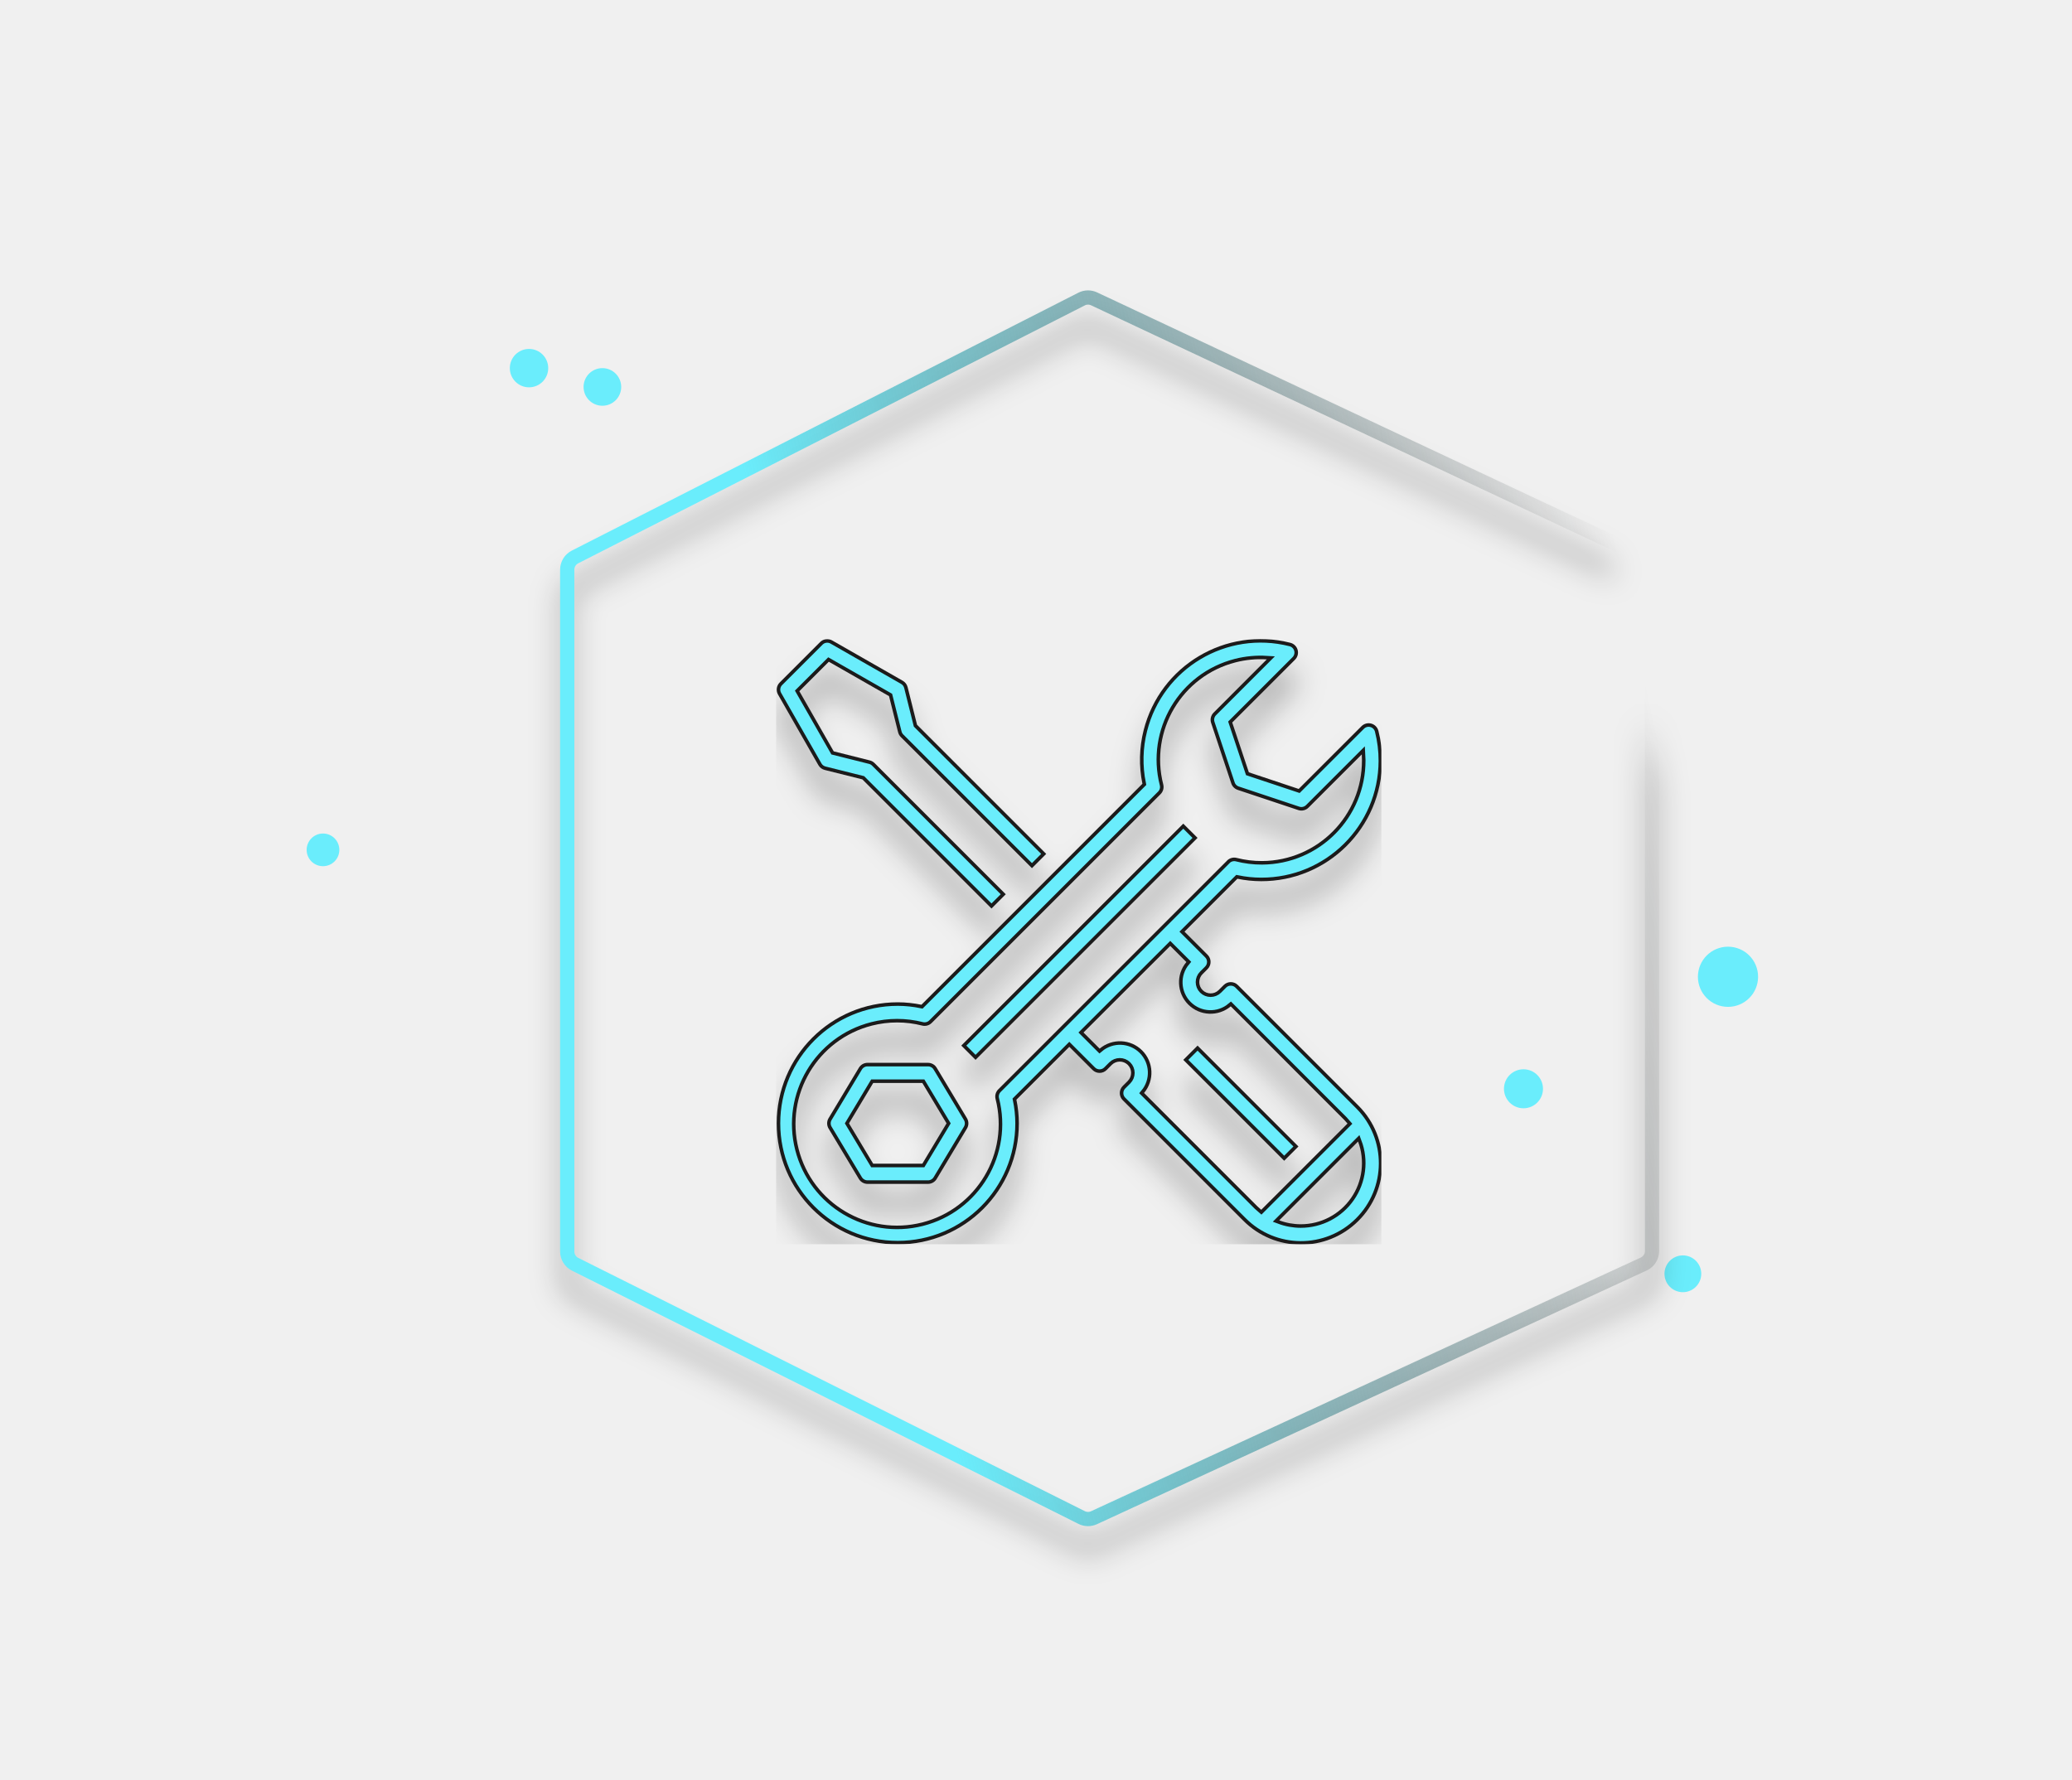
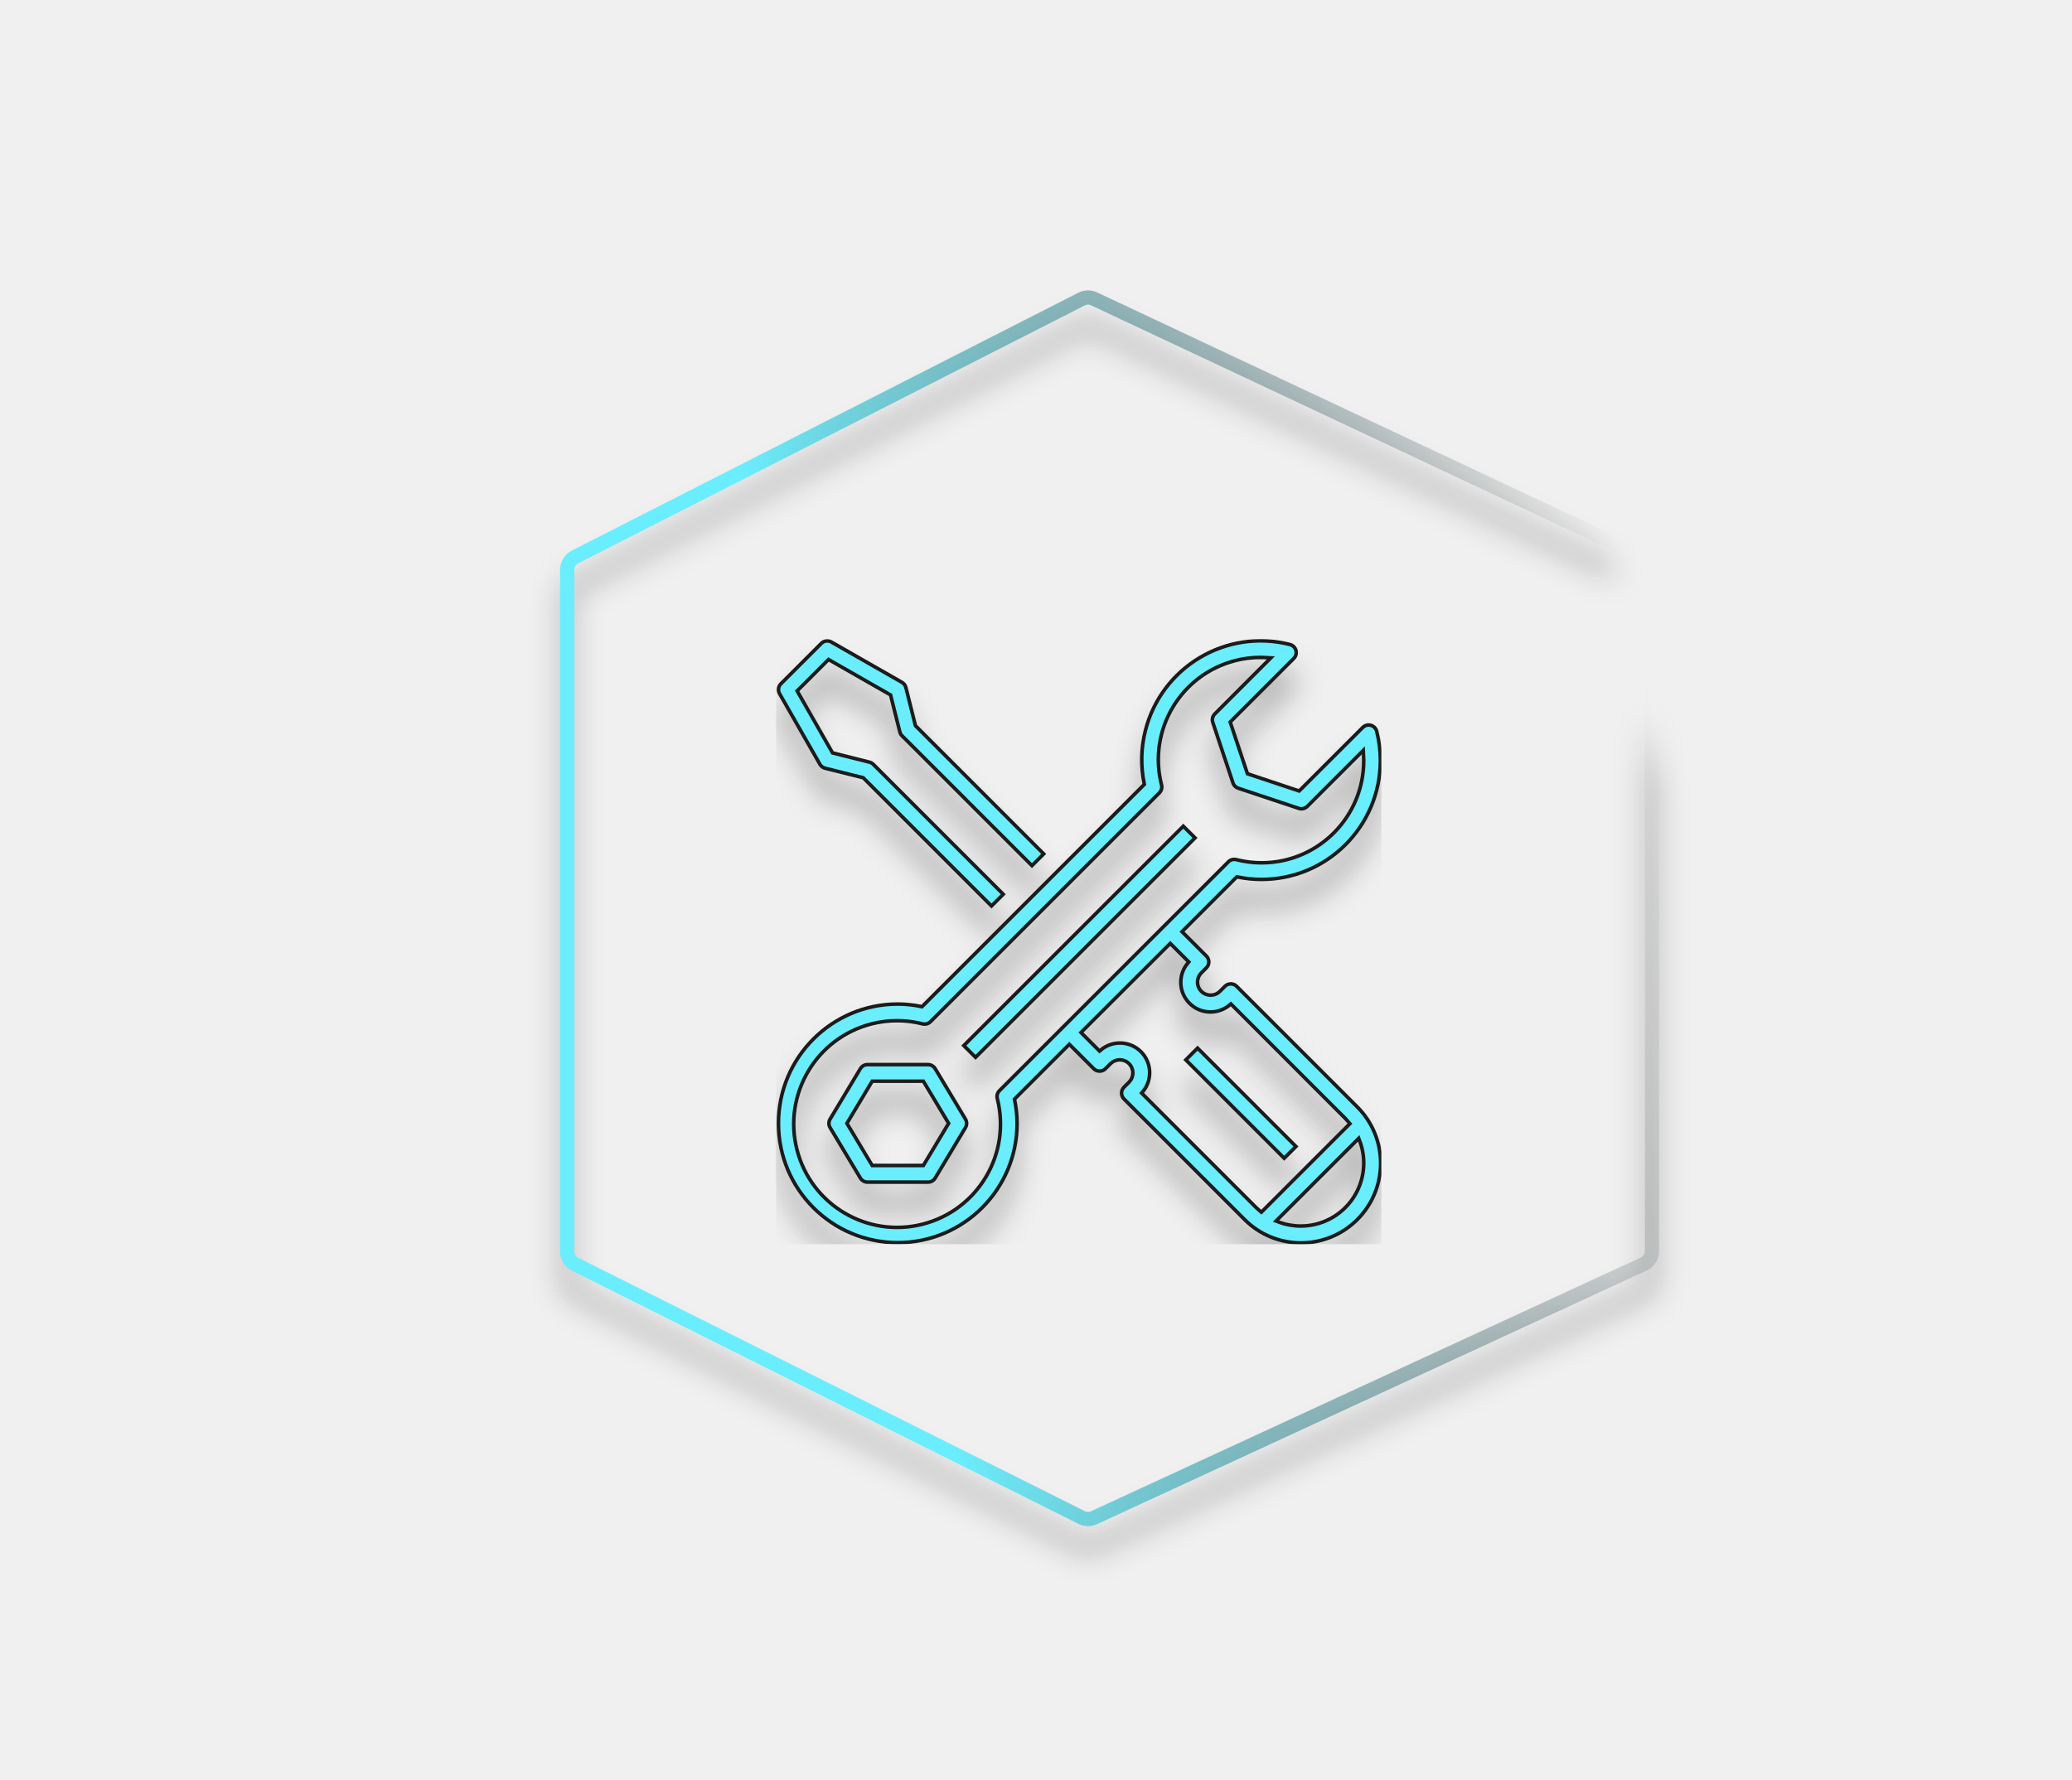
<svg xmlns="http://www.w3.org/2000/svg" width="213" height="183" viewBox="0 -40 214 250" fill="none">
-   <g>
-     <animateTransform attributeName="transform" type="rotate" values="0 106.5 91.5; 360 106.5 91.5" calcMode="linear" begin="0s" dur="15s" repeatCount="indefinite" />
-     <circle cx="35.803" cy="11.706" r="2.696" fill="#6AEDFC" />
-     <circle cx="46.105" cy="14.348" r="2.642" fill="#6AEDFC" />
-     <circle cx="6.868" cy="79.368" r="2.295" fill="#6AEDFC" />
-     <circle cx="204.182" cy="97.195" r="4.226" fill="#6AEDFC" />
-     <circle cx="175.459" cy="112.926" r="2.74" fill="#6AEDFC" />
-     <circle cx="197.843" cy="138.912" r="2.583" fill="#6AEDFC" />
-   </g>
  <g filter="url(#filter0_d)">
    <mask id="a" fill="#fff">
      <path d="M40.168 40.01a3 3 0 011.639-2.673l71.139-36.223a3 3 0 012.637-.042l77.207 36.29a2.999 2.999 0 011.724 2.715v95.643c0 1.17-.68 2.233-1.742 2.724l-77.208 35.638a3.004 3.004 0 01-2.6-.04l-71.138-35.573a3.001 3.001 0 01-1.658-2.684V40.011z" />
    </mask>
    <path d="M40.168 40.01a3 3 0 011.639-2.673l71.139-36.223a3 3 0 012.637-.042l77.207 36.29a2.999 2.999 0 011.724 2.715v95.643c0 1.17-.68 2.233-1.742 2.724l-77.208 35.638a3.004 3.004 0 01-2.6-.04l-71.138-35.573a3.001 3.001 0 01-1.658-2.684V40.011z" stroke="url(#paint0_linear)" stroke-width="4" mask="url(#a)" />
  </g>
  <g clip-path="url(#clip0)" filter="url(#filter1_d)">
    <mask id="b" fill="#fff">
      <path d="M70.769 57.555l5.669 9.92c.191.335.511.578.885.671l5.289 1.323 18.139 18.139 2.004-2.004-18.423-18.422a1.414 1.414 0 00-.657-.374l-5.082-1.275-4.826-8.45 4.138-4.138 8.454 4.83 1.275 5.083c.062.25.192.477.373.658L106.43 81.94l2.004-2.004-18.14-18.139-1.322-5.286a1.42 1.42 0 00-.671-.887l-9.92-5.668a1.417 1.417 0 00-1.701.228l-5.669 5.669a1.417 1.417 0 00-.242 1.703z" />
    </mask>
    <path d="M70.769 57.555l5.669 9.92c.191.335.511.578.885.671l5.289 1.323 18.139 18.139 2.004-2.004-18.423-18.422a1.414 1.414 0 00-.657-.374l-5.082-1.275-4.826-8.45 4.138-4.138 8.454 4.83 1.275 5.083c.062.25.192.477.373.658L106.43 81.94l2.004-2.004-18.14-18.139-1.322-5.286a1.42 1.42 0 00-.671-.887l-9.92-5.668a1.417 1.417 0 00-1.701.228l-5.669 5.669a1.417 1.417 0 00-.242 1.703z" fill="#6AEDFC" stroke="#1B1B1B" mask="url(#b)" />
    <mask id="c" fill="#fff">
      <path d="M129.687 77.687L98.51 108.865l-2.004-2.005 31.177-31.176 2.004 2.003z" />
    </mask>
    <path d="M129.687 77.687L98.51 108.865l-2.004-2.005 31.177-31.176 2.004 2.003z" fill="#6AEDFC" stroke="#1B1B1B" mask="url(#c)" />
    <mask id="d" fill="#fff">
      <path d="M93.053 109.968a1.417 1.417 0 00-1.214-.688h-8.503c-.497 0-.958.261-1.214.688l-4.252 7.085c-.27.449-.27 1.01 0 1.46l4.252 7.085c.256.426.717.688 1.214.688h8.503a1.42 1.42 0 001.215-.688l4.25-7.085c.27-.45.27-1.011 0-1.46l-4.25-7.085zm-2.016 13.483h-6.899l-3.4-5.668 3.4-5.669h6.899l3.401 5.669-3.401 5.668z" />
    </mask>
    <path d="M93.053 109.968a1.417 1.417 0 00-1.214-.688h-8.503c-.497 0-.958.261-1.214.688l-4.252 7.085c-.27.449-.27 1.01 0 1.46l4.252 7.085c.256.426.717.688 1.214.688h8.503a1.42 1.42 0 001.215-.688l4.25-7.085c.27-.45.27-1.011 0-1.46l-4.25-7.085zm-2.016 13.483h-6.899l-3.4-5.668 3.4-5.669h6.899l3.401 5.669-3.401 5.668z" fill="#6AEDFC" stroke="#1B1B1B" mask="url(#d)" />
    <mask id="e" fill="#fff">
      <path d="M138.605 83.772c9.36.031 16.973-7.531 17.005-16.89a17 17 0 00-.521-4.225 1.417 1.417 0 00-2.376-.66l-8.822 8.815-6.999-2.333-2.334-6.997 8.822-8.823a1.417 1.417 0 00-.665-2.378c-9.077-2.299-18.298 3.196-20.596 12.272a16.86 16.86 0 00-.175 7.534l-31.035 31.035a16.684 16.684 0 00-3.32-.345c-9.393 0-17.006 7.614-17.006 17.006s7.613 17.005 17.005 17.005 17.006-7.613 17.006-17.005a16.692 16.692 0 00-.345-3.321l7.43-7.43 3.25 3.25c.554.553 1.45.553 2.004 0l.708-.709a1.596 1.596 0 012.248 0c.621.619.622 1.624.003 2.245l-.003.003-.709.708a1.418 1.418 0 000 2.004l16.905 16.905c4.447 4.487 11.688 4.52 16.176.073 4.486-4.446 4.519-11.688.072-16.175l-.072-.073-16.905-16.905a1.417 1.417 0 00-2.004 0l-.708.709a1.595 1.595 0 01-2.248 0 1.587 1.587 0 01-.003-2.245l.003-.003.708-.709a1.416 1.416 0 000-2.003l-3.249-3.25 7.43-7.43c1.092.226 2.205.341 3.32.345zm5.568 48.183a8.618 8.618 0 01-3.014-.55l11.068-11.069a8.594 8.594 0 01-8.054 11.619zm-16.054-36.832a4.422 4.422 0 006.234 6.227l15.904 15.917c.172.173.334.356.49.541l-12.116 12.117a8.363 8.363 0 01-.542-.491l-15.916-15.917a4.422 4.422 0 00-6.235-6.227l-2.267-2.267 12.18-12.162 2.268 2.262zm5.722-14.253l-32.148 32.141a1.42 1.42 0 00-.374 1.347c1.944 7.635-2.67 15.401-10.306 17.345-7.635 1.944-15.4-2.67-17.345-10.306-1.943-7.635 2.67-15.4 10.306-17.345a14.29 14.29 0 017.04 0c.483.119.993-.023 1.346-.373l32.141-32.142c.352-.353.493-.864.372-1.347-1.931-7.546 2.621-15.228 10.167-17.16a14.111 14.111 0 014.37-.412l-7.475 7.478c-.38.38-.513.94-.343 1.45l2.834 8.503c.141.422.474.755.897.895l8.503 2.835c.508.17 1.07.037 1.449-.342l7.476-7.475c.017.27.025.538.025.804.04 7.787-6.24 14.131-14.026 14.171a14.122 14.122 0 01-3.57-.44 1.42 1.42 0 00-1.347.372h.008z" />
    </mask>
    <path d="M138.605 83.772c9.36.031 16.973-7.531 17.005-16.89a17 17 0 00-.521-4.225 1.417 1.417 0 00-2.376-.66l-8.822 8.815-6.999-2.333-2.334-6.997 8.822-8.823a1.417 1.417 0 00-.665-2.378c-9.077-2.299-18.298 3.196-20.596 12.272a16.86 16.86 0 00-.175 7.534l-31.035 31.035a16.684 16.684 0 00-3.32-.345c-9.393 0-17.006 7.614-17.006 17.006s7.613 17.005 17.005 17.005 17.006-7.613 17.006-17.005a16.692 16.692 0 00-.345-3.321l7.43-7.43 3.25 3.25c.554.553 1.45.553 2.004 0l.708-.709a1.596 1.596 0 012.248 0c.621.619.622 1.624.003 2.245l-.003.003-.709.708a1.418 1.418 0 000 2.004l16.905 16.905c4.447 4.487 11.688 4.52 16.176.073 4.486-4.446 4.519-11.688.072-16.175l-.072-.073-16.905-16.905a1.417 1.417 0 00-2.004 0l-.708.709a1.595 1.595 0 01-2.248 0 1.587 1.587 0 01-.003-2.245l.003-.003.708-.709a1.416 1.416 0 000-2.003l-3.249-3.25 7.43-7.43c1.092.226 2.205.341 3.32.345zm5.568 48.183a8.618 8.618 0 01-3.014-.55l11.068-11.069a8.594 8.594 0 01-8.054 11.619zm-16.054-36.832a4.422 4.422 0 006.234 6.227l15.904 15.917c.172.173.334.356.49.541l-12.116 12.117a8.363 8.363 0 01-.542-.491l-15.916-15.917a4.422 4.422 0 00-6.235-6.227l-2.267-2.267 12.18-12.162 2.268 2.262zm5.722-14.253l-32.148 32.141a1.42 1.42 0 00-.374 1.347c1.944 7.635-2.67 15.401-10.306 17.345-7.635 1.944-15.4-2.67-17.345-10.306-1.943-7.635 2.67-15.4 10.306-17.345a14.29 14.29 0 017.04 0c.483.119.993-.023 1.346-.373l32.141-32.142c.352-.353.493-.864.372-1.347-1.931-7.546 2.621-15.228 10.167-17.16a14.111 14.111 0 014.37-.412l-7.475 7.478c-.38.38-.513.94-.343 1.45l2.834 8.503c.141.422.474.755.897.895l8.503 2.835c.508.17 1.07.037 1.449-.342l7.476-7.475c.017.27.025.538.025.804.04 7.787-6.24 14.131-14.026 14.171a14.122 14.122 0 01-3.57-.44 1.42 1.42 0 00-1.347.372h.008v0z" fill="#6AEDFC" stroke="#1B1B1B" mask="url(#e)" />
    <mask id="f" fill="#fff">
      <path d="M143.859 121.032l-2.004 2.004-14.171-14.171 2.004-2.004 14.171 14.171z" />
    </mask>
    <path d="M143.859 121.032l-2.004 2.004-14.171-14.171 2.004-2.004 14.171 14.171z" fill="#6AEDFC" stroke="#1B1B1B" mask="url(#f)" />
  </g>
  <defs>
    <filter id="filter0_d" x=".572" y=".787" width="211.836" height="181.572" filterUnits="userSpaceOnUse" color-interpolation-filters="sRGB">
      <feFlood flood-opacity="0" result="BackgroundImageFix" />
      <feColorMatrix in="SourceAlpha" values="0 0 0 0 0 0 0 0 0 0 0 0 0 0 0 0 0 0 127 0" />
      <feOffset dy="4" />
      <feGaussianBlur stdDeviation="2" />
      <feColorMatrix values="0 0 0 0 0 0 0 0 0 0 0 0 0 0 0 0 0 0 0.25 0" />
      <feBlend in2="BackgroundImageFix" result="effect1_dropShadow" />
      <feBlend in="SourceGraphic" in2="effect1_dropShadow" result="shape" />
    </filter>
    <filter id="filter1_d" x="66.5" y="49.758" width="93" height="93" filterUnits="userSpaceOnUse" color-interpolation-filters="sRGB">
      <feFlood flood-opacity="0" result="BackgroundImageFix" />
      <feColorMatrix in="SourceAlpha" values="0 0 0 0 0 0 0 0 0 0 0 0 0 0 0 0 0 0 127 0" />
      <feOffset dy="4" />
      <feGaussianBlur stdDeviation="2" />
      <feColorMatrix values="0 0 0 0 0 0 0 0 0 0 0 0 0 0 0 0 0 0 0.25 0" />
      <feBlend in2="BackgroundImageFix" result="effect1_dropShadow" />
      <feBlend in="SourceGraphic" in2="effect1_dropShadow" result="shape" />
    </filter>
    <linearGradient id="paint0_linear" x1="194.514" y1="64.165" x2="45.421" y2="96.486" gradientUnits="userSpaceOnUse">
      <stop stop-opacity="0" />
      <stop offset=".771" stop-color="#6AEDFC" />
    </linearGradient>
    <clipPath id="clip0">
      <path fill="#fff" transform="translate(70.5 49.758)" d="M0 0h85v85H0z" />
    </clipPath>
  </defs>
</svg>
